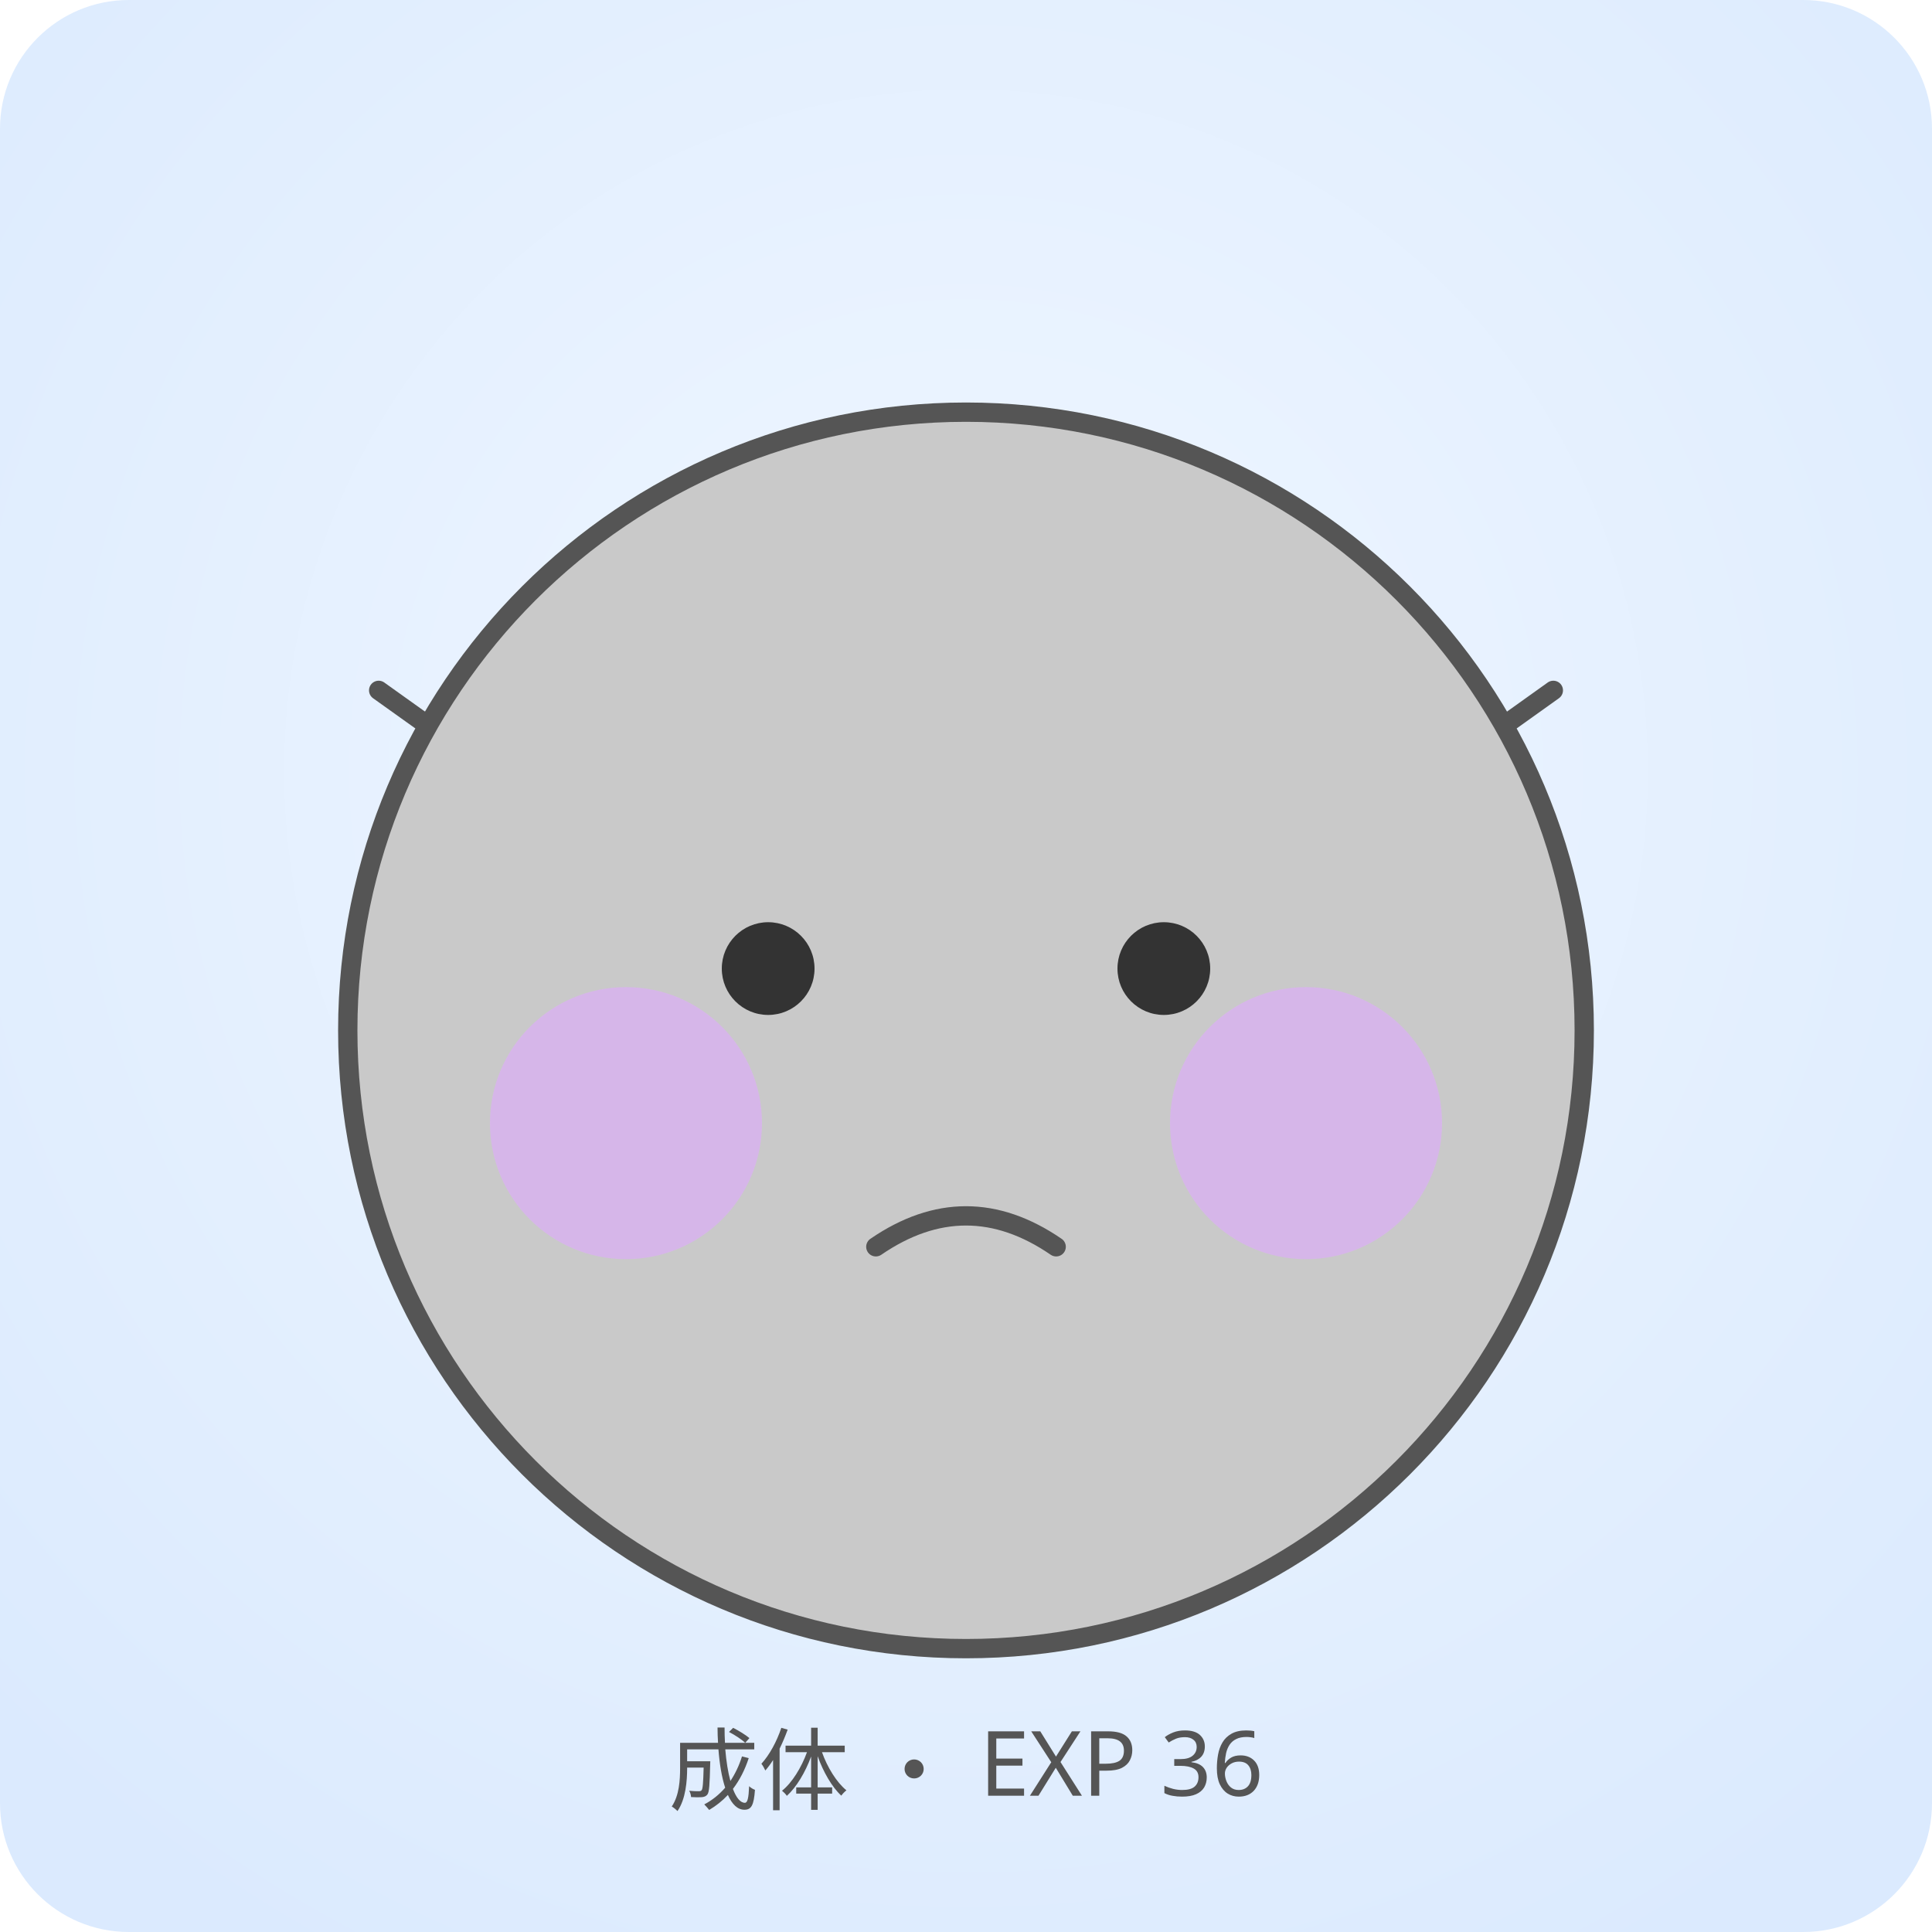
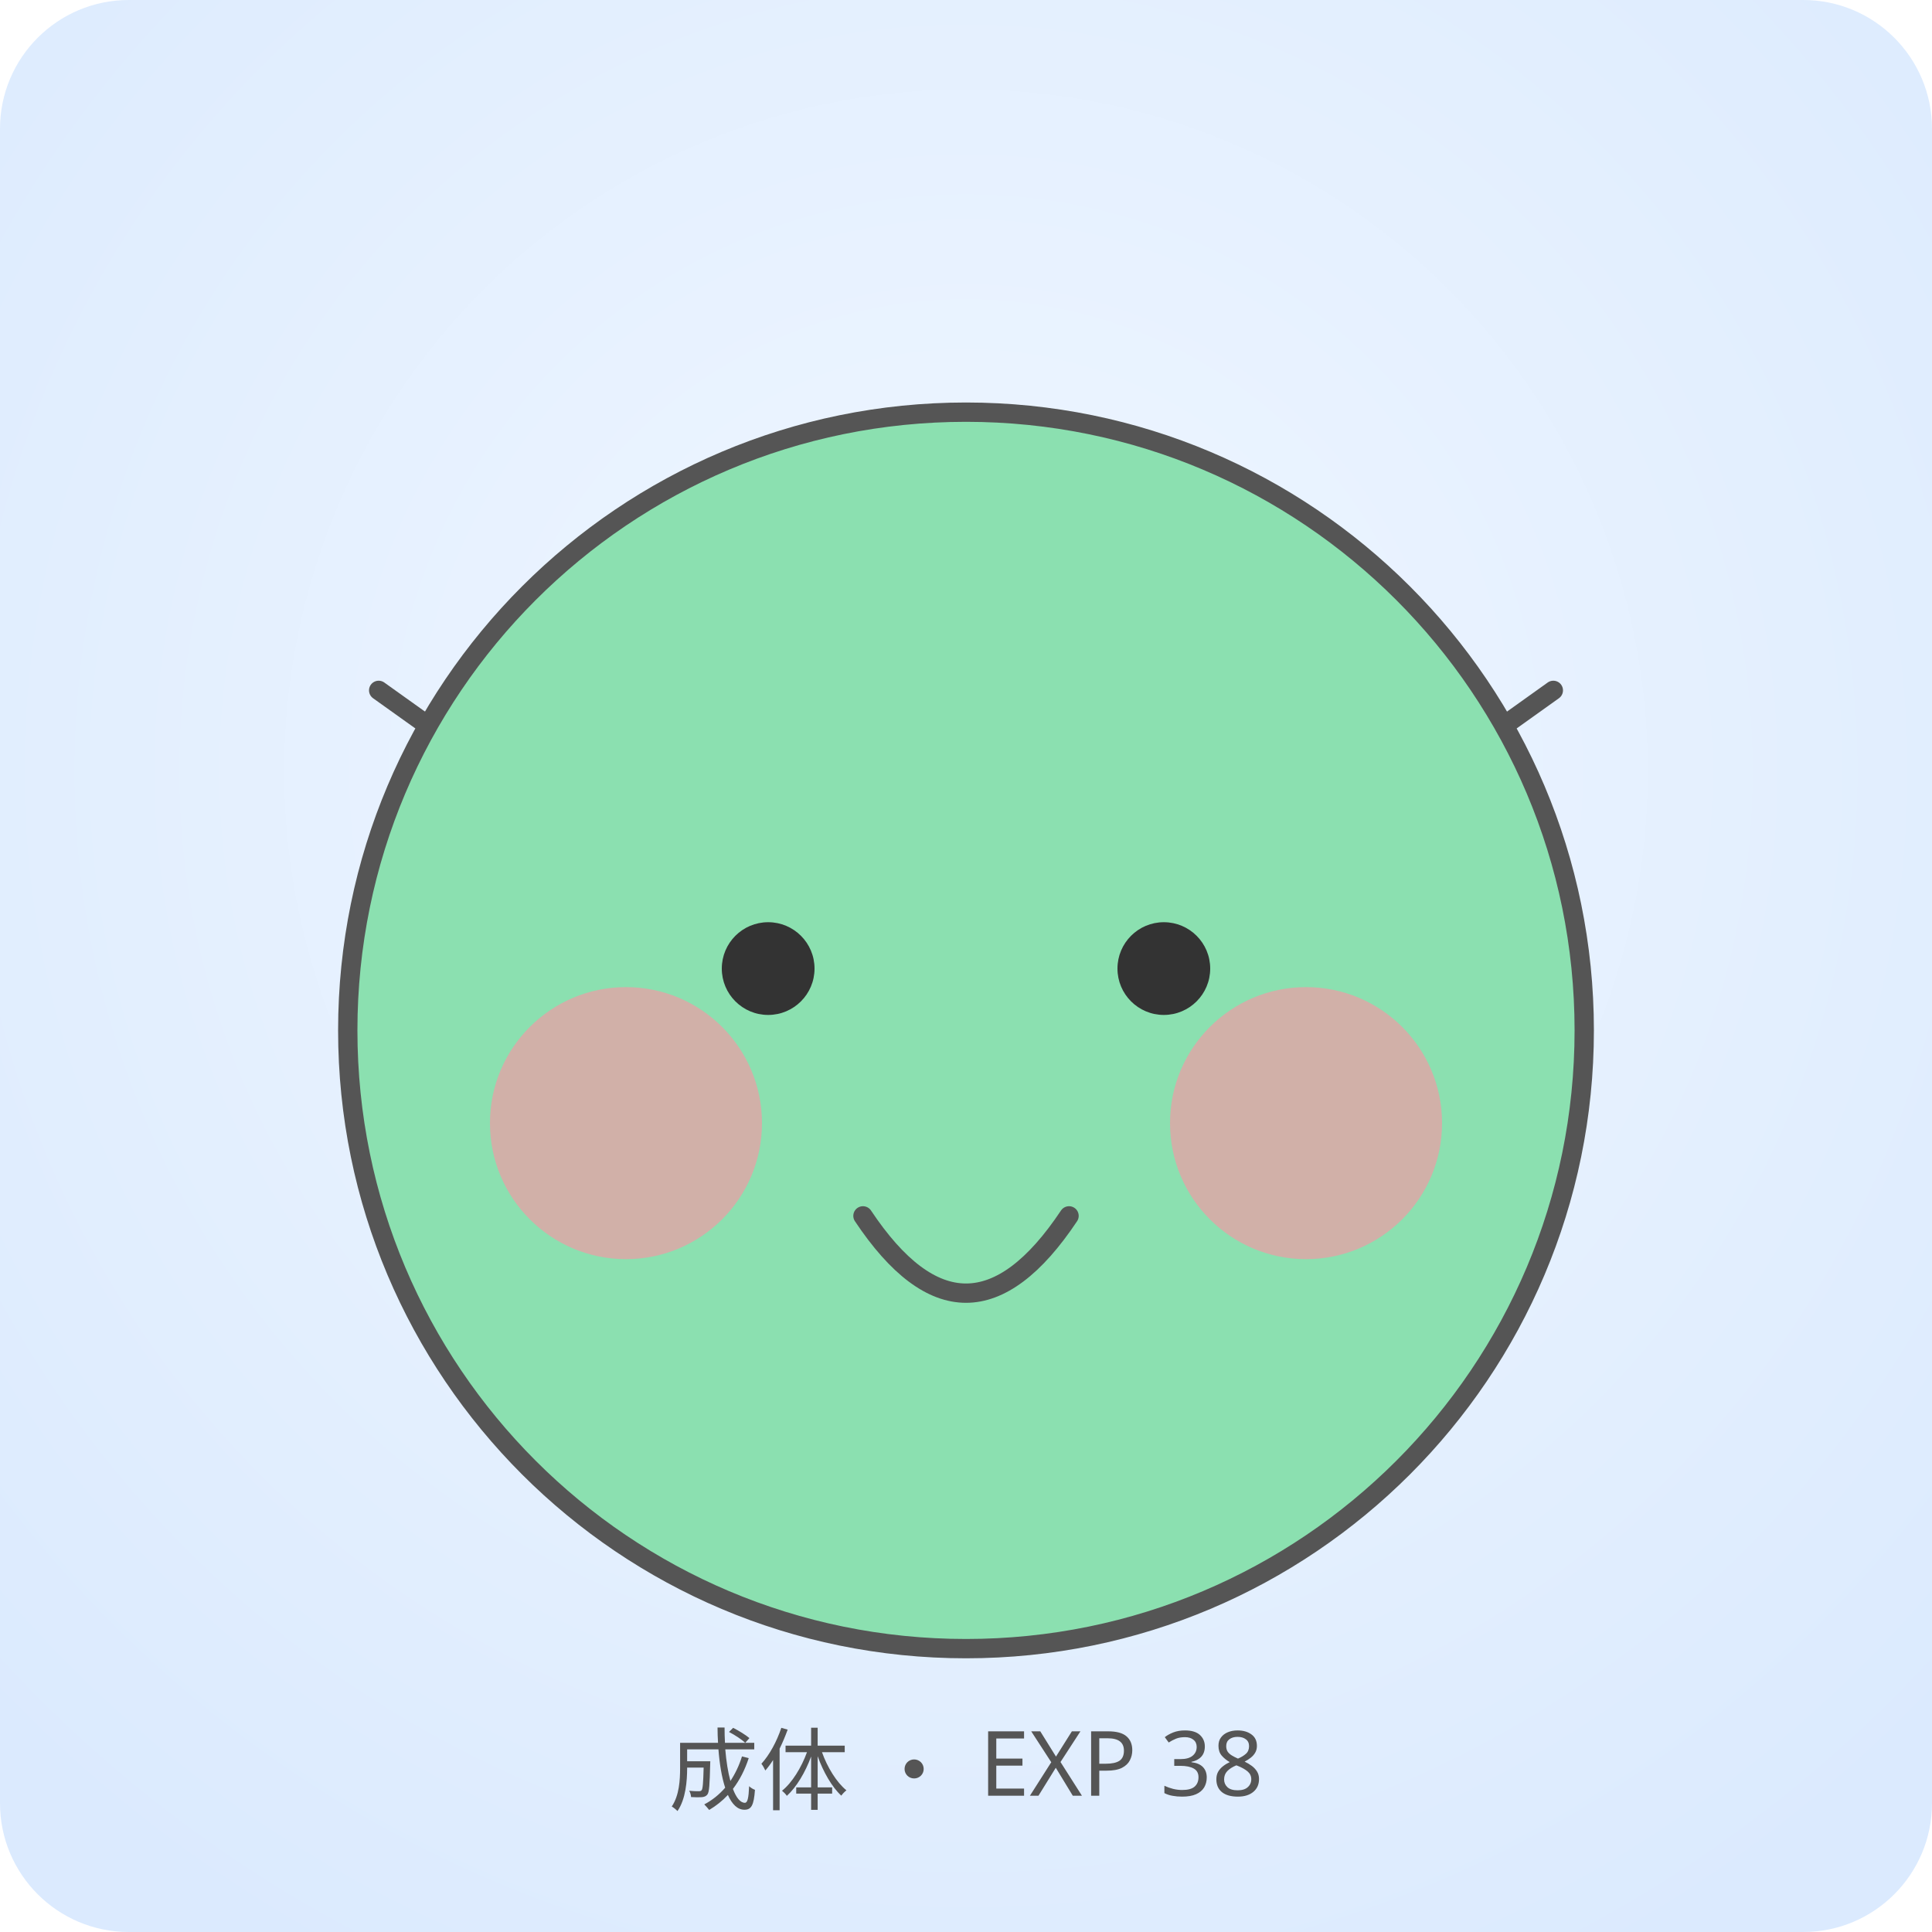
<svg xmlns="http://www.w3.org/2000/svg" viewBox="0 0 300 300" width="300" height="300">
  <defs>
    <radialGradient id="bg" cx="50%" cy="40%" r="70%">
      <stop offset="0%" stop-color="#f0f7ff" />
      <stop offset="100%" stop-color="#dbeafe" />
    </radialGradient>
  </defs>
  <rect width="300" height="300" rx="20" fill="url(#bg)" />
-   <circle cx="150" cy="73.6" r="8" fill="#c9c9c9" stroke="#555" stroke-width="2" />
+   <circle cx="150" cy="73.6" r="8" fill="#8be0b0" stroke="#555" stroke-width="2" />
  <path d="M 92.4 131.2 L 58.8 107.2" stroke="#555" stroke-width="3" stroke-linecap="round" />
  <path d="M 207.6 131.2 L 241.2 107.2" stroke="#555" stroke-width="3" stroke-linecap="round" />
-   <circle cx="150" cy="160" r="96" fill="#c9c9c9" stroke="#555" stroke-width="3" />
-   <circle cx="97.2" cy="174.4" r="21.12" fill="#e0aaff" opacity="0.6" />
-   <circle cx="202.8" cy="174.4" r="21.12" fill="#e0aaff" opacity="0.6" />
+   <circle cx="150" cy="160" r="96" fill="#8be0b0" stroke="#555" stroke-width="3" />
+   <circle cx="97.2" cy="174.4" r="21.12" fill="#ff8fa3" opacity="0.6" />
+   <circle cx="202.8" cy="174.4" r="21.12" fill="#ff8fa3" opacity="0.6" />
  <circle cx="119.28" cy="150.4" r="7.2" fill="#333" />
  <circle cx="180.72" cy="150.4" r="7.2" fill="#333" />
-   <path d="M 136 193.6 Q 150 184.0 164 193.6" stroke="#555" stroke-width="3" fill="none" stroke-linecap="round" />
-   <text x="150" y="280" text-anchor="middle" font-family="sans-serif" font-size="14" fill="#555">成体 ・ EXP 36</text>
+   <path d="M 134 188.8 Q 150 212.8 166 188.8" stroke="#555" stroke-width="3" fill="none" stroke-linecap="round" />
+   <text x="150" y="280" text-anchor="middle" font-family="sans-serif" font-size="14" fill="#555">成体 ・ EXP 38</text>
</svg>
